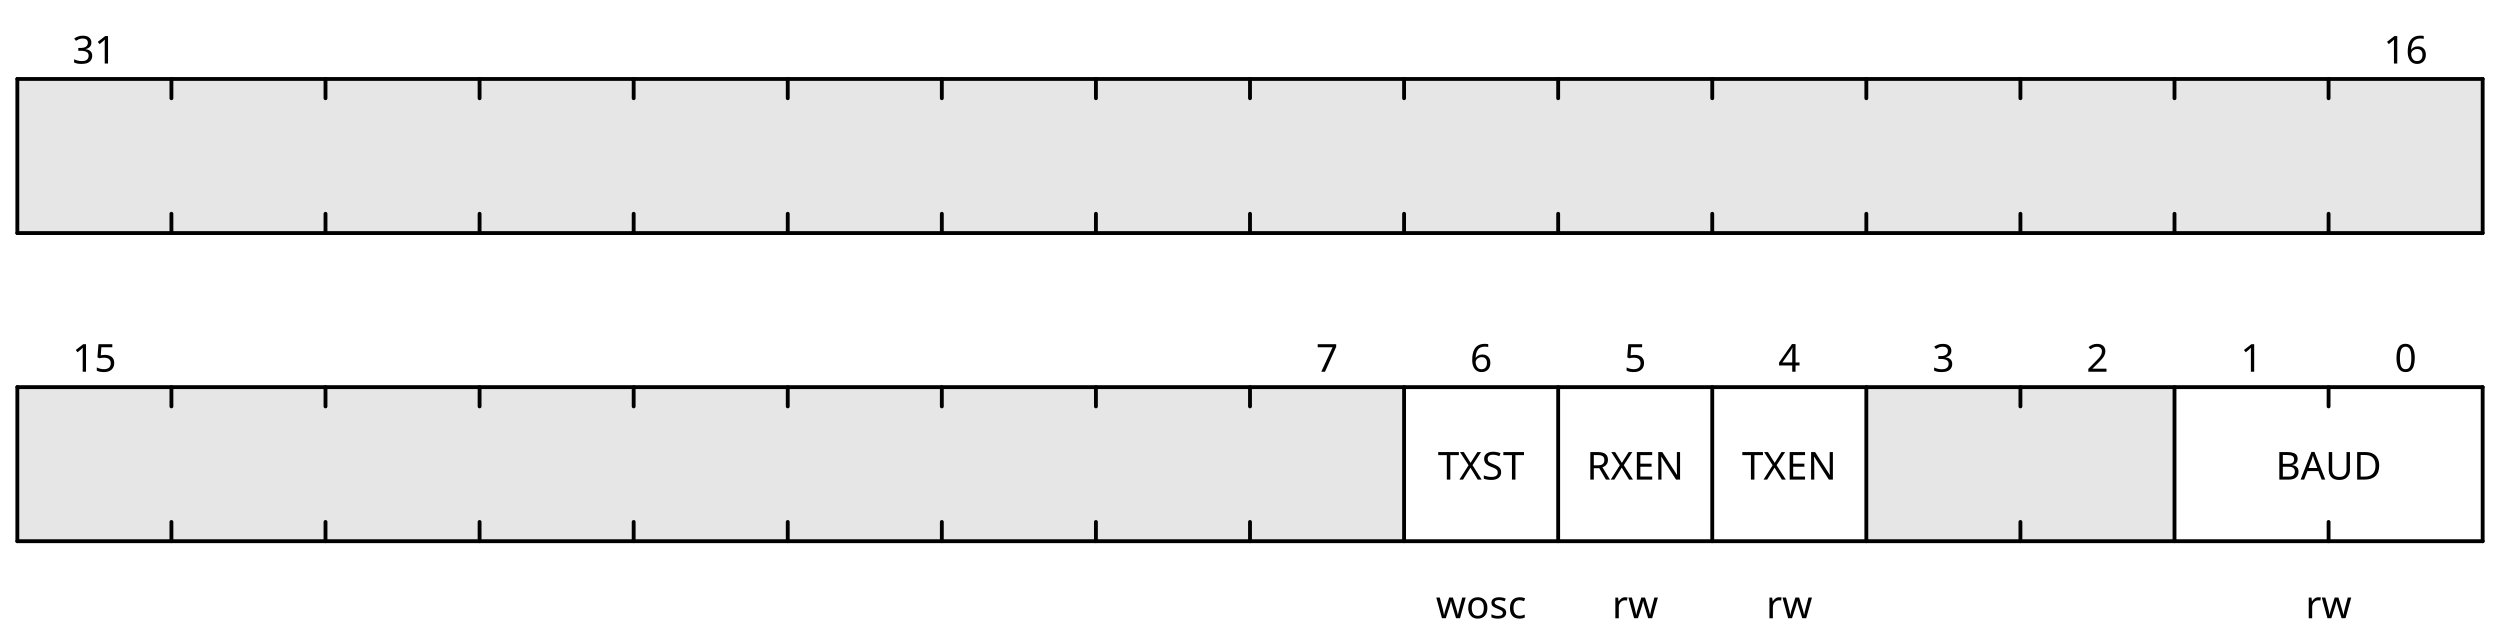
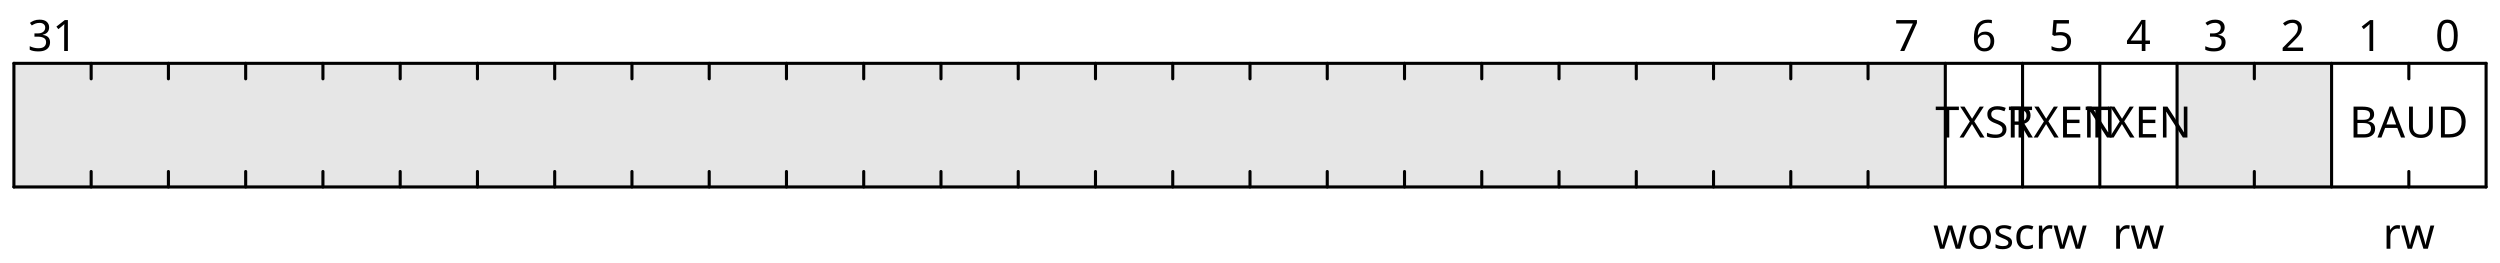
- <svg xmlns="http://www.w3.org/2000/svg" baseProfile="full" height="165" id="svgcontent" version="1.1" viewBox="0 0 649 165" width="649">
+ <svg xmlns="http://www.w3.org/2000/svg" baseProfile="full" class="WaveDrom" height="85" version="1.1" viewBox="0,0,809,85" width="809">
  <defs />
-   <g font-family="sans-serif" font-size="10" font-weight="normal" text-anchor="middle" transform="translate(4.5,80.5)">
+   <g font-family="sans-serif" font-size="14" font-weight="normal" text-anchor="middle" transform="translate(4.5,0.5)">
    <g stroke="black" stroke-linecap="round" stroke-width="1" transform="translate(0,20.0)">
-       <line x1="0" x2="640" y1="0" y2="0" />
+       <line x1="0" x2="800" y1="0" y2="0" />
      <line x1="0" x2="0" y1="0" y2="40.0" />
-       <line x1="0" x2="640" y1="40.0" y2="40.0" />
-       <line x1="640.0" x2="640.0" y1="0" y2="40.0" />
+       <line x1="0" x2="800" y1="40.0" y2="40.0" />
+       <line x1="800.0" x2="800.0" y1="0" y2="40.0" />
+       <line x1="775.0" x2="775.0" y1="0" y2="5.0" />
+       <line x1="775.0" x2="775.0" y1="35.0" y2="40.0" />
+       <line x1="750.0" x2="750.0" y1="0" y2="40.0" />
+       <line x1="725.0" x2="725.0" y1="0" y2="5.0" />
+       <line x1="725.0" x2="725.0" y1="35.0" y2="40.0" />
+       <line x1="700.0" x2="700.0" y1="0" y2="40.0" />
+       <line x1="675.0" x2="675.0" y1="0" y2="40.0" />
+       <line x1="650.0" x2="650.0" y1="0" y2="40.0" />
+       <line x1="625.0" x2="625.0" y1="0" y2="40.0" />
      <line x1="600.0" x2="600.0" y1="0" y2="5.0" />
      <line x1="600.0" x2="600.0" y1="35.0" y2="40.0" />
-       <line x1="560.0" x2="560.0" y1="0" y2="40.0" />
-       <line x1="520.0" x2="520.0" y1="0" y2="5.0" />
-       <line x1="520.0" x2="520.0" y1="35.0" y2="40.0" />
-       <line x1="480.0" x2="480.0" y1="0" y2="40.0" />
-       <line x1="440.0" x2="440.0" y1="0" y2="40.0" />
-       <line x1="400.0" x2="400.0" y1="0" y2="40.0" />
-       <line x1="360.0" x2="360.0" y1="0" y2="40.0" />
-       <line x1="320.0" x2="320.0" y1="0" y2="5.0" />
-       <line x1="320.0" x2="320.0" y1="35.0" y2="40.0" />
-       <line x1="280.0" x2="280.0" y1="0" y2="5.0" />
-       <line x1="280.0" x2="280.0" y1="35.0" y2="40.0" />
-       <line x1="240.0" x2="240.0" y1="0" y2="5.0" />
-       <line x1="240.0" x2="240.0" y1="35.0" y2="40.0" />
+       <line x1="575.0" x2="575.0" y1="0" y2="5.0" />
+       <line x1="575.0" x2="575.0" y1="35.0" y2="40.0" />
+       <line x1="550.0" x2="550.0" y1="0" y2="5.0" />
+       <line x1="550.0" x2="550.0" y1="35.0" y2="40.0" />
+       <line x1="525.0" x2="525.0" y1="0" y2="5.0" />
+       <line x1="525.0" x2="525.0" y1="35.0" y2="40.0" />
+       <line x1="500.0" x2="500.0" y1="0" y2="5.0" />
+       <line x1="500.0" x2="500.0" y1="35.0" y2="40.0" />
+       <line x1="475.0" x2="475.0" y1="0" y2="5.0" />
+       <line x1="475.0" x2="475.0" y1="35.0" y2="40.0" />
+       <line x1="450.0" x2="450.0" y1="0" y2="5.0" />
+       <line x1="450.0" x2="450.0" y1="35.0" y2="40.0" />
+       <line x1="425.0" x2="425.0" y1="0" y2="5.0" />
+       <line x1="425.0" x2="425.0" y1="35.0" y2="40.0" />
+       <line x1="400.0" x2="400.0" y1="0" y2="5.0" />
+       <line x1="400.0" x2="400.0" y1="35.0" y2="40.0" />
+       <line x1="375.0" x2="375.0" y1="0" y2="5.0" />
+       <line x1="375.0" x2="375.0" y1="35.0" y2="40.0" />
+       <line x1="350.0" x2="350.0" y1="0" y2="5.0" />
+       <line x1="350.0" x2="350.0" y1="35.0" y2="40.0" />
+       <line x1="325.0" x2="325.0" y1="0" y2="5.0" />
+       <line x1="325.0" x2="325.0" y1="35.0" y2="40.0" />
+       <line x1="300.0" x2="300.0" y1="0" y2="5.0" />
+       <line x1="300.0" x2="300.0" y1="35.0" y2="40.0" />
+       <line x1="275.0" x2="275.0" y1="0" y2="5.0" />
+       <line x1="275.0" x2="275.0" y1="35.0" y2="40.0" />
+       <line x1="250.0" x2="250.0" y1="0" y2="5.0" />
+       <line x1="250.0" x2="250.0" y1="35.0" y2="40.0" />
+       <line x1="225.0" x2="225.0" y1="0" y2="5.0" />
+       <line x1="225.0" x2="225.0" y1="35.0" y2="40.0" />
      <line x1="200.0" x2="200.0" y1="0" y2="5.0" />
      <line x1="200.0" x2="200.0" y1="35.0" y2="40.0" />
-       <line x1="160.0" x2="160.0" y1="0" y2="5.0" />
-       <line x1="160.0" x2="160.0" y1="35.0" y2="40.0" />
-       <line x1="120.0" x2="120.0" y1="0" y2="5.0" />
-       <line x1="120.0" x2="120.0" y1="35.0" y2="40.0" />
-       <line x1="80.0" x2="80.0" y1="0" y2="5.0" />
-       <line x1="80.0" x2="80.0" y1="35.0" y2="40.0" />
-       <line x1="40.0" x2="40.0" y1="0" y2="5.0" />
-       <line x1="40.0" x2="40.0" y1="35.0" y2="40.0" />
+       <line x1="175.0" x2="175.0" y1="0" y2="5.0" />
+       <line x1="175.0" x2="175.0" y1="35.0" y2="40.0" />
+       <line x1="150.0" x2="150.0" y1="0" y2="5.0" />
+       <line x1="150.0" x2="150.0" y1="35.0" y2="40.0" />
+       <line x1="125.0" x2="125.0" y1="0" y2="5.0" />
+       <line x1="125.0" x2="125.0" y1="35.0" y2="40.0" />
+       <line x1="100.0" x2="100.0" y1="0" y2="5.0" />
+       <line x1="100.0" x2="100.0" y1="35.0" y2="40.0" />
+       <line x1="75.0" x2="75.0" y1="0" y2="5.0" />
+       <line x1="75.0" x2="75.0" y1="35.0" y2="40.0" />
+       <line x1="50.0" x2="50.0" y1="0" y2="5.0" />
+       <line x1="50.0" x2="50.0" y1="35.0" y2="40.0" />
+       <line x1="25.0" x2="25.0" y1="0" y2="5.0" />
+       <line x1="25.0" x2="25.0" y1="35.0" y2="40.0" />
    </g>
    <g text-anchor="middle">
      <g>
        <g transform="translate(0,20.0)">
-           <rect height="40.0" style="fill-opacity:0.1" width="80.0" x="480.0" y="0" />
-           <rect height="40.0" style="fill-opacity:0.1" width="360.0" x="0.0" y="0" />
+           <rect height="40.0" style="fill-opacity:0.1" width="50.0" x="700.0" y="0" />
+           <rect height="40.0" style="fill-opacity:0.1" width="625.0" x="0.0" y="0" />
        </g>
-         <g transform="translate(20.0,16.0)">
-           <text x="600.0">
+         <g transform="translate(12.5,16.0)">
+           <text x="775.0">
            <tspan>0</tspan>
          </text>
-           <text x="560.0">
+           <text x="750.0">
            <tspan>1</tspan>
          </text>
-           <text x="520.0">
+           <text x="725.0">
            <tspan>2</tspan>
          </text>
-           <text x="480.0">
+           <text x="700.0">
            <tspan>3</tspan>
          </text>
-           <text x="440.0">
+           <text x="675.0">
            <tspan>4</tspan>
          </text>
-           <text x="400.0">
+           <text x="650.0">
            <tspan>5</tspan>
          </text>
-           <text x="360.0">
+           <text x="625.0">
            <tspan>6</tspan>
          </text>
-           <text x="320.0">
+           <text x="600.0">
            <tspan>7</tspan>
          </text>
          <text x="0.0">
-             <tspan>15</tspan>
+             <tspan>31</tspan>
          </text>
        </g>
-         <g transform="translate(20.0,44.0)">
-           <text x="580.0">
+         <g transform="translate(12.5,44.0)">
+           <text x="762.5">
            <tspan>BAUD</tspan>
          </text>
-           <text x="440.0">
+           <text x="675.0">
            <tspan>TXEN</tspan>
          </text>
-           <text x="400.0">
+           <text x="650.0">
            <tspan>RXEN</tspan>
          </text>
-           <text x="360.0">
+           <text x="625.0">
            <tspan>TXST</tspan>
          </text>
        </g>
-         <g transform="translate(20.0,80)">
-           <text x="580.0">
+         <g transform="translate(12.5,80)">
+           <text x="762.5">
            <tspan>rw</tspan>
          </text>
-           <text x="440.0">
+           <text x="675.0">
            <tspan>rw</tspan>
          </text>
-           <text x="400.0">
+           <text x="650.0">
            <tspan>rw</tspan>
          </text>
-           <text x="360.0">
+           <text x="625.0">
            <tspan>wosc</tspan>
          </text>
        </g>
      </g>
    </g>
  </g>
-   <g font-family="sans-serif" font-size="10" font-weight="normal" text-anchor="middle" transform="translate(4.5,0.5)">
-     <g stroke="black" stroke-linecap="round" stroke-width="1" transform="translate(0,20.0)">
-       <line x1="0" x2="640" y1="0" y2="0" />
-       <line x1="0" x2="0" y1="0" y2="40.0" />
-       <line x1="0" x2="640" y1="40.0" y2="40.0" />
-       <line x1="640.0" x2="640.0" y1="0" y2="40.0" />
-       <line x1="600.0" x2="600.0" y1="0" y2="5.0" />
-       <line x1="600.0" x2="600.0" y1="35.0" y2="40.0" />
-       <line x1="560.0" x2="560.0" y1="0" y2="5.0" />
-       <line x1="560.0" x2="560.0" y1="35.0" y2="40.0" />
-       <line x1="520.0" x2="520.0" y1="0" y2="5.0" />
-       <line x1="520.0" x2="520.0" y1="35.0" y2="40.0" />
-       <line x1="480.0" x2="480.0" y1="0" y2="5.0" />
-       <line x1="480.0" x2="480.0" y1="35.0" y2="40.0" />
-       <line x1="440.0" x2="440.0" y1="0" y2="5.0" />
-       <line x1="440.0" x2="440.0" y1="35.0" y2="40.0" />
-       <line x1="400.0" x2="400.0" y1="0" y2="5.0" />
-       <line x1="400.0" x2="400.0" y1="35.0" y2="40.0" />
-       <line x1="360.0" x2="360.0" y1="0" y2="5.0" />
-       <line x1="360.0" x2="360.0" y1="35.0" y2="40.0" />
-       <line x1="320.0" x2="320.0" y1="0" y2="5.0" />
-       <line x1="320.0" x2="320.0" y1="35.0" y2="40.0" />
-       <line x1="280.0" x2="280.0" y1="0" y2="5.0" />
-       <line x1="280.0" x2="280.0" y1="35.0" y2="40.0" />
-       <line x1="240.0" x2="240.0" y1="0" y2="5.0" />
-       <line x1="240.0" x2="240.0" y1="35.0" y2="40.0" />
-       <line x1="200.0" x2="200.0" y1="0" y2="5.0" />
-       <line x1="200.0" x2="200.0" y1="35.0" y2="40.0" />
-       <line x1="160.0" x2="160.0" y1="0" y2="5.0" />
-       <line x1="160.0" x2="160.0" y1="35.0" y2="40.0" />
-       <line x1="120.0" x2="120.0" y1="0" y2="5.0" />
-       <line x1="120.0" x2="120.0" y1="35.0" y2="40.0" />
-       <line x1="80.0" x2="80.0" y1="0" y2="5.0" />
-       <line x1="80.0" x2="80.0" y1="35.0" y2="40.0" />
-       <line x1="40.0" x2="40.0" y1="0" y2="5.0" />
-       <line x1="40.0" x2="40.0" y1="35.0" y2="40.0" />
-     </g>
-     <g text-anchor="middle">
-       <g>
-         <g transform="translate(0,20.0)">
-           <rect height="40.0" style="fill-opacity:0.1" width="640.0" x="0.0" y="0" />
-         </g>
-         <g transform="translate(20.0,16.0)">
-           <text x="600.0">
-             <tspan>16</tspan>
-           </text>
-           <text x="0.0">
-             <tspan>31</tspan>
-           </text>
-         </g>
-         <g transform="translate(20.0,44.0)" />
-         <g transform="translate(20.0,80)" />
-       </g>
-     </g>
-   </g>
</svg>
